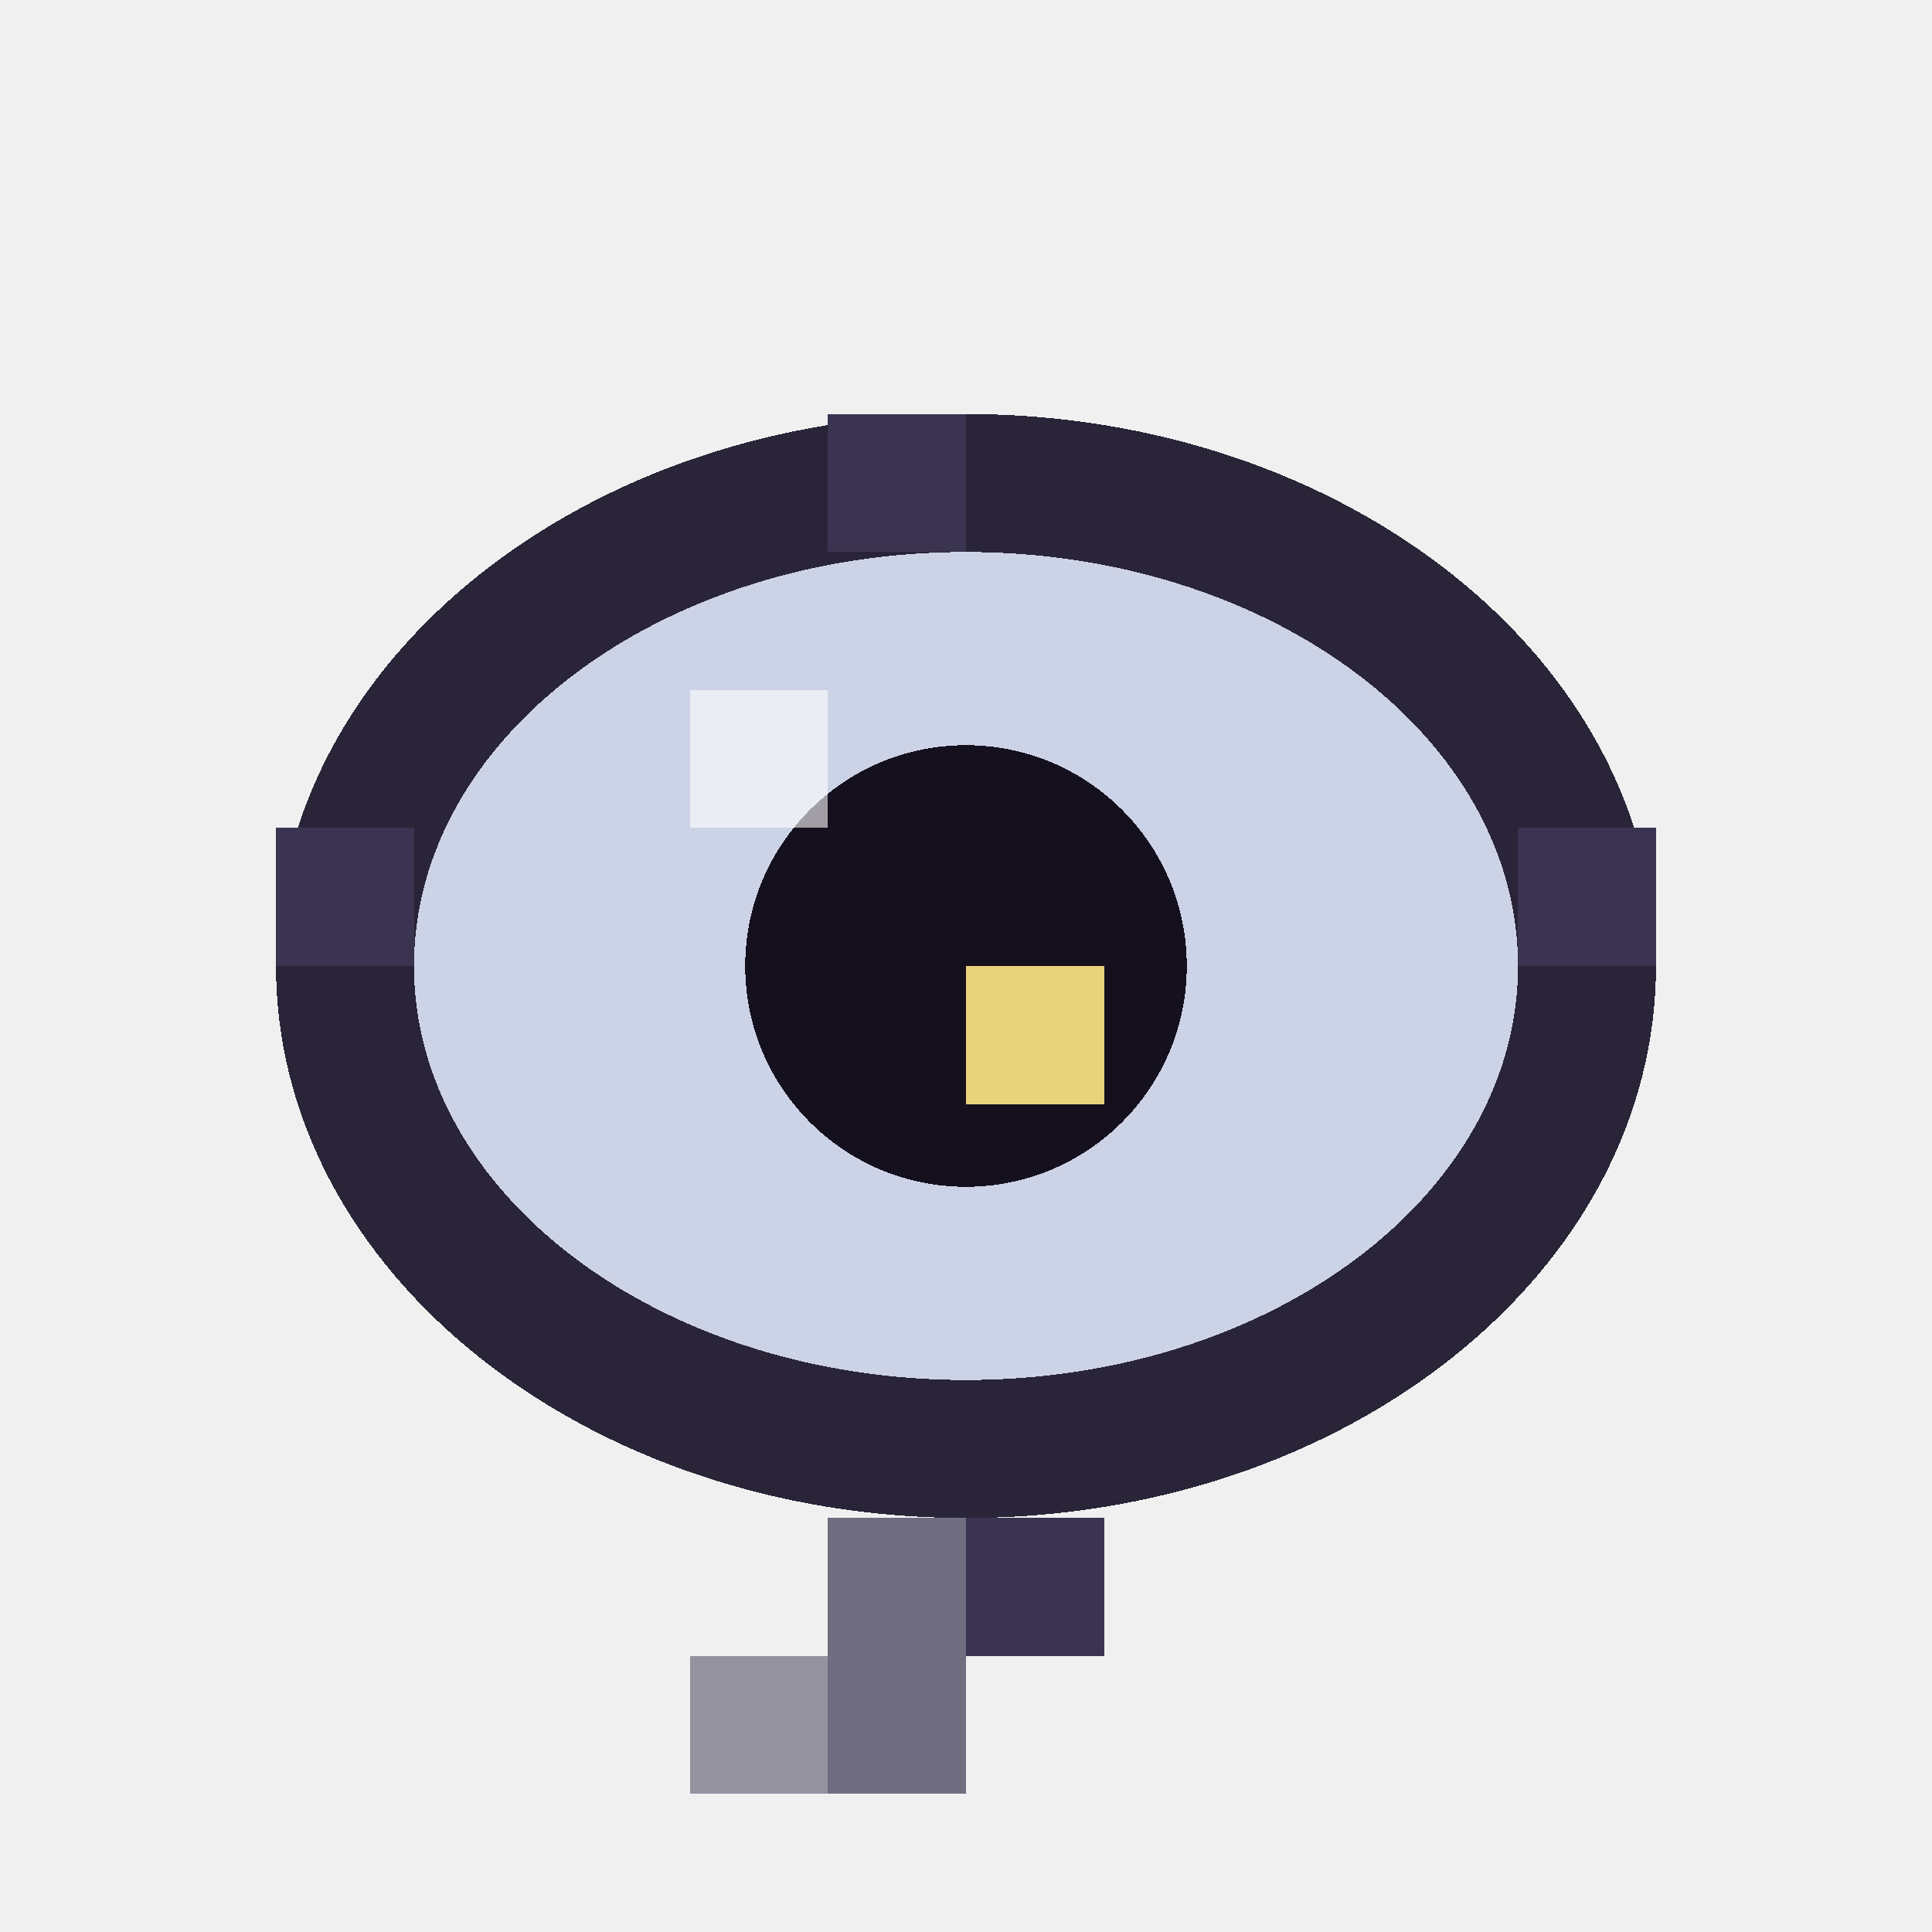
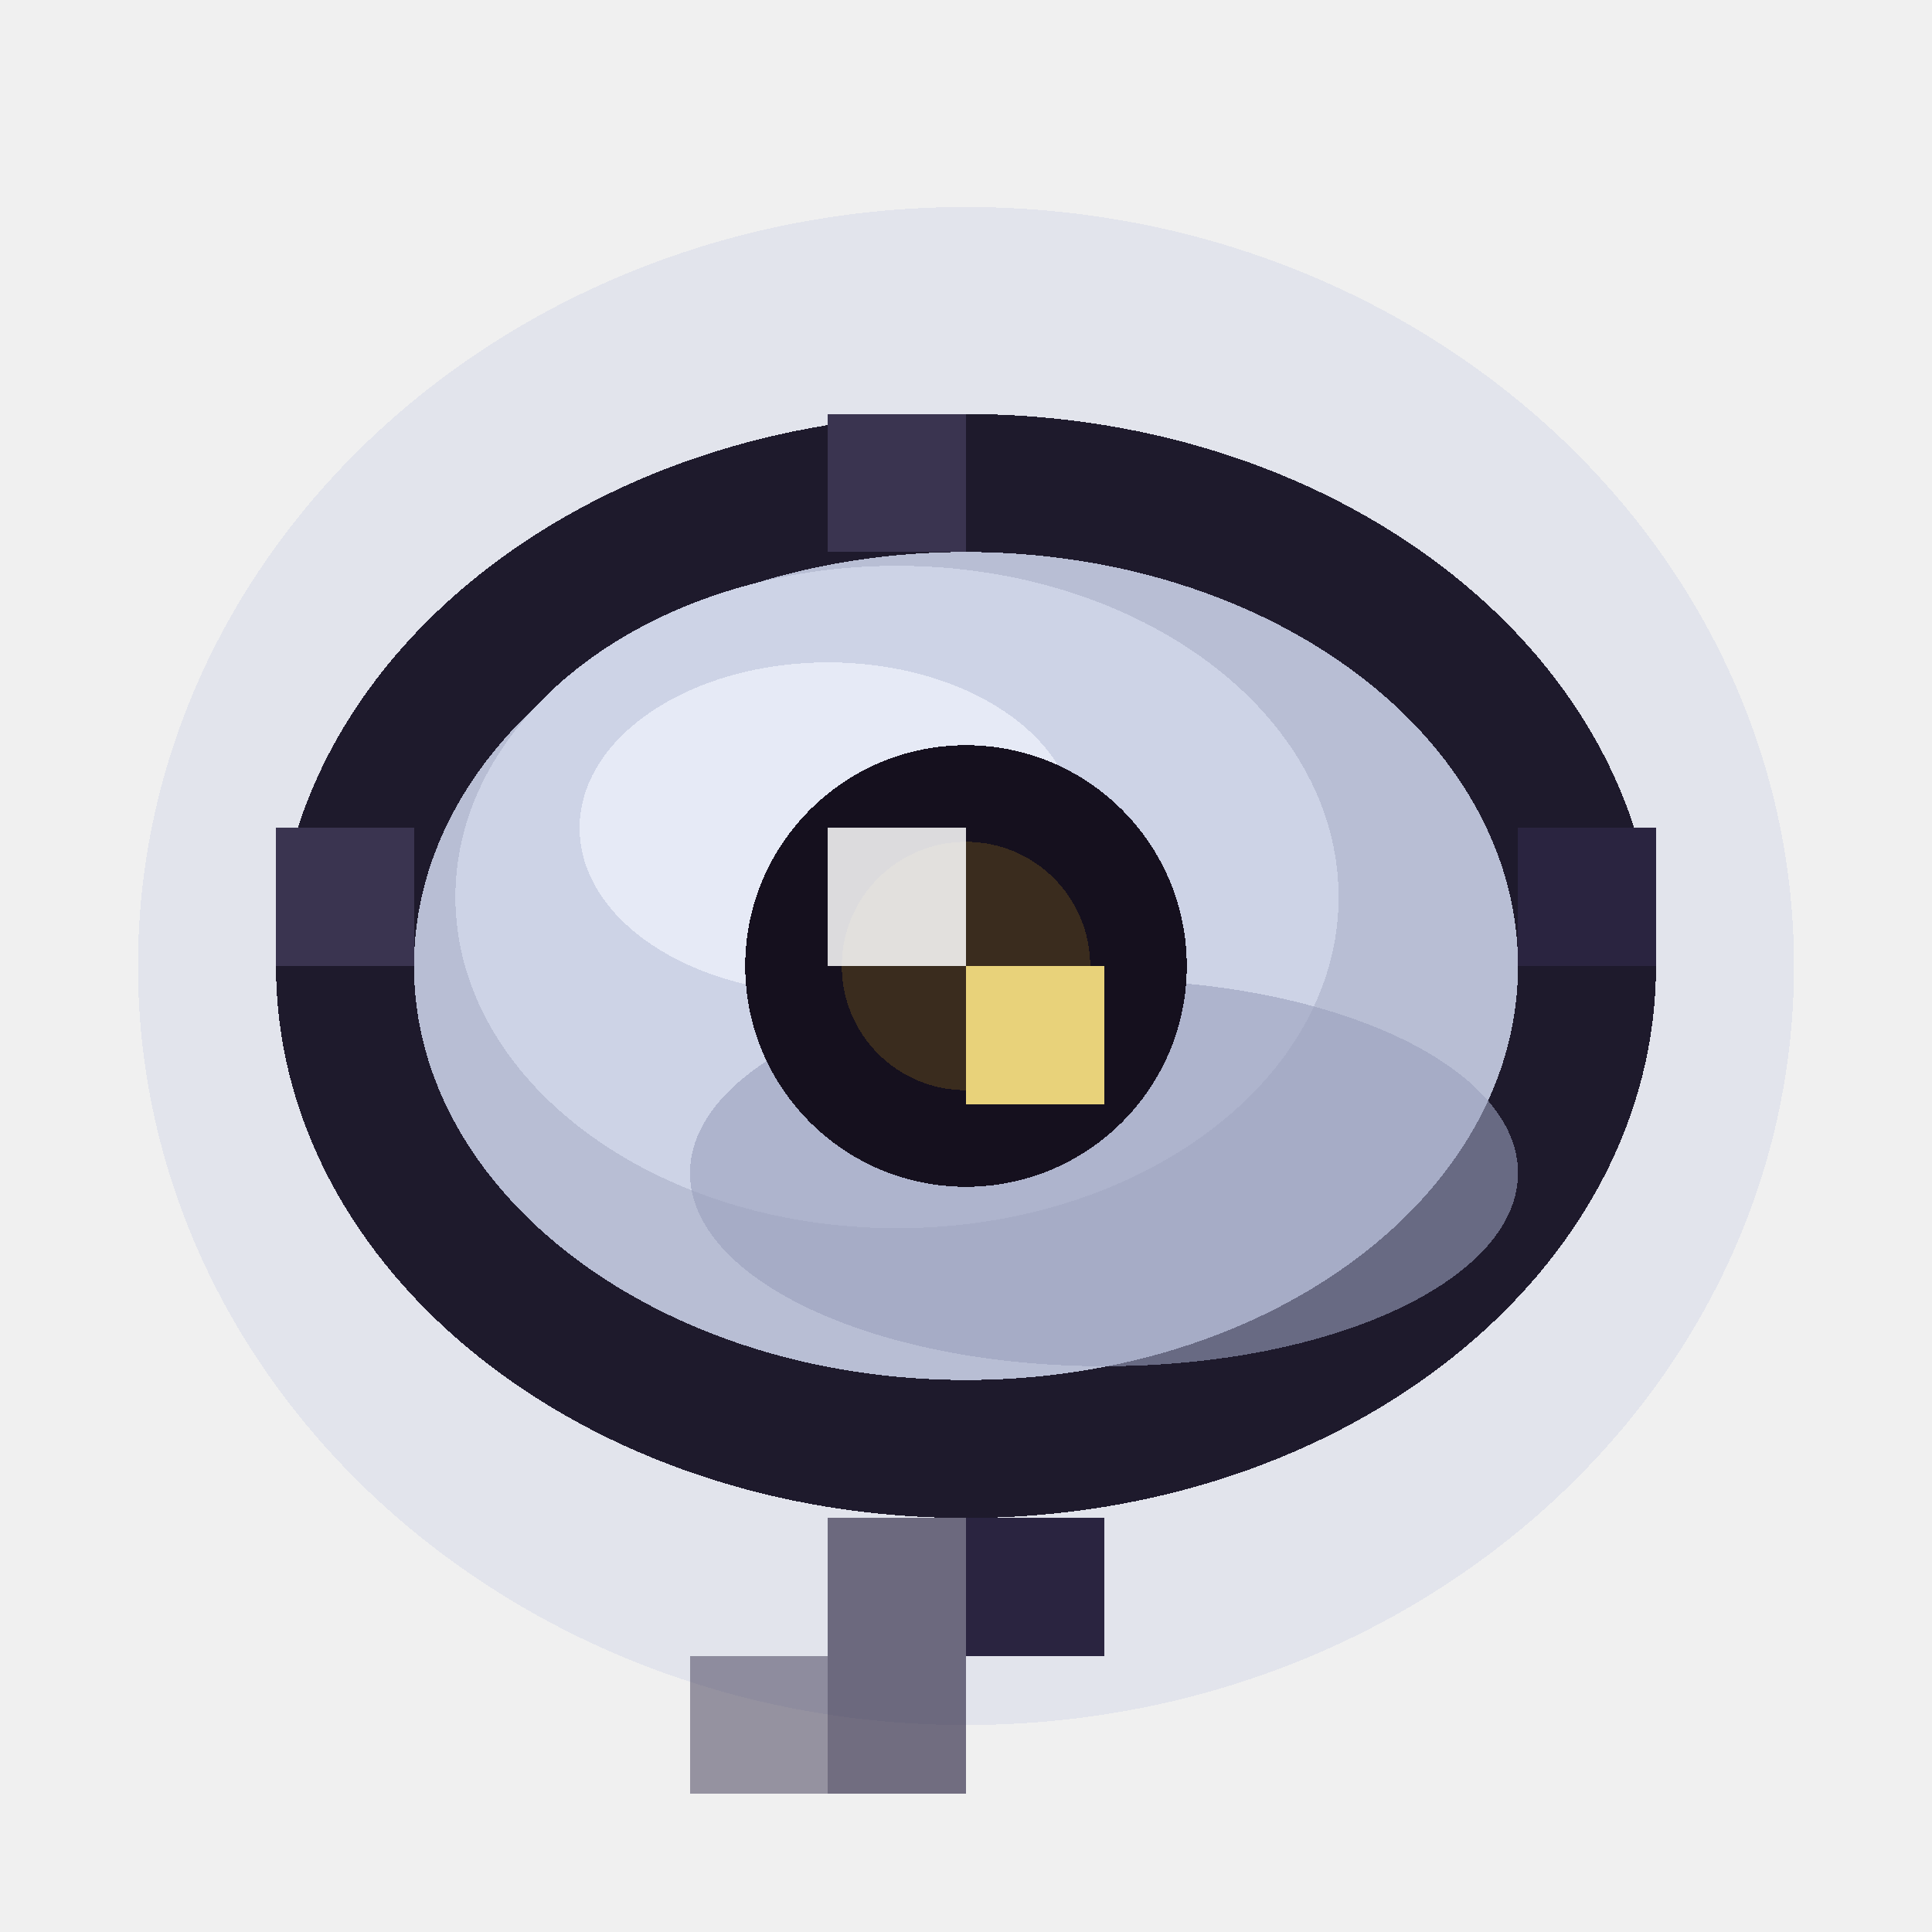
<svg xmlns="http://www.w3.org/2000/svg" viewBox="0 0 14 14" shape-rendering="crispEdges" preserveAspectRatio="xMidYMax meet" aria-label="Witness-Mote">
-   <ellipse cx="7" cy="7" rx="5" ry="4" fill="#2a2438" />
-   <ellipse cx="7" cy="7" rx="4" ry="3" fill="#cdd3e6" />
+   <ellipse cx="7" cy="7" rx="6" ry="5.5" fill="#7a8ad0" opacity="0.12" />
+   <ellipse cx="7" cy="7" rx="5" ry="4" fill="#1e1a2c" />
+   <ellipse cx="7" cy="7" rx="4" ry="3" fill="#b8bed4" />
+   <ellipse cx="6.5" cy="6.5" rx="3.2" ry="2.4" fill="#cdd3e6" />
+   <ellipse cx="6" cy="6" rx="1.8" ry="1.2" fill="#e6eaf6" />
+   <ellipse cx="8" cy="8.5" rx="3" ry="1.4" fill="#9aa0bc" opacity="0.6" />
  <circle cx="7" cy="7" r="1.6" fill="#15101e" />
+   <circle cx="7" cy="7" r="0.9" fill="#3a2c1e" />
  <rect x="7" y="7" width="1" height="1" fill="#e8d27a" />
+   <rect x="6" y="6" width="1" height="1" fill="#ffffff" opacity="0.85" />
  <rect x="2" y="6" width="1" height="1" fill="#3a3450" />
-   <rect x="11" y="6" width="1" height="1" fill="#3a3450" />
+   <rect x="11" y="6" width="1" height="1" fill="#2a2440" />
  <rect x="6" y="3" width="1" height="1" fill="#3a3450" />
-   <rect x="7" y="11" width="1" height="1" fill="#3a3450" />
+   <rect x="7" y="11" width="1" height="1" fill="#2a2440" />
  <rect x="6" y="11" width="1" height="2" fill="#3a3450" opacity="0.7" />
  <rect x="5" y="12" width="1" height="1" fill="#3a3450" opacity="0.5" />
-   <rect x="5" y="5" width="1" height="1" fill="#ffffff" opacity="0.6" />
</svg>
